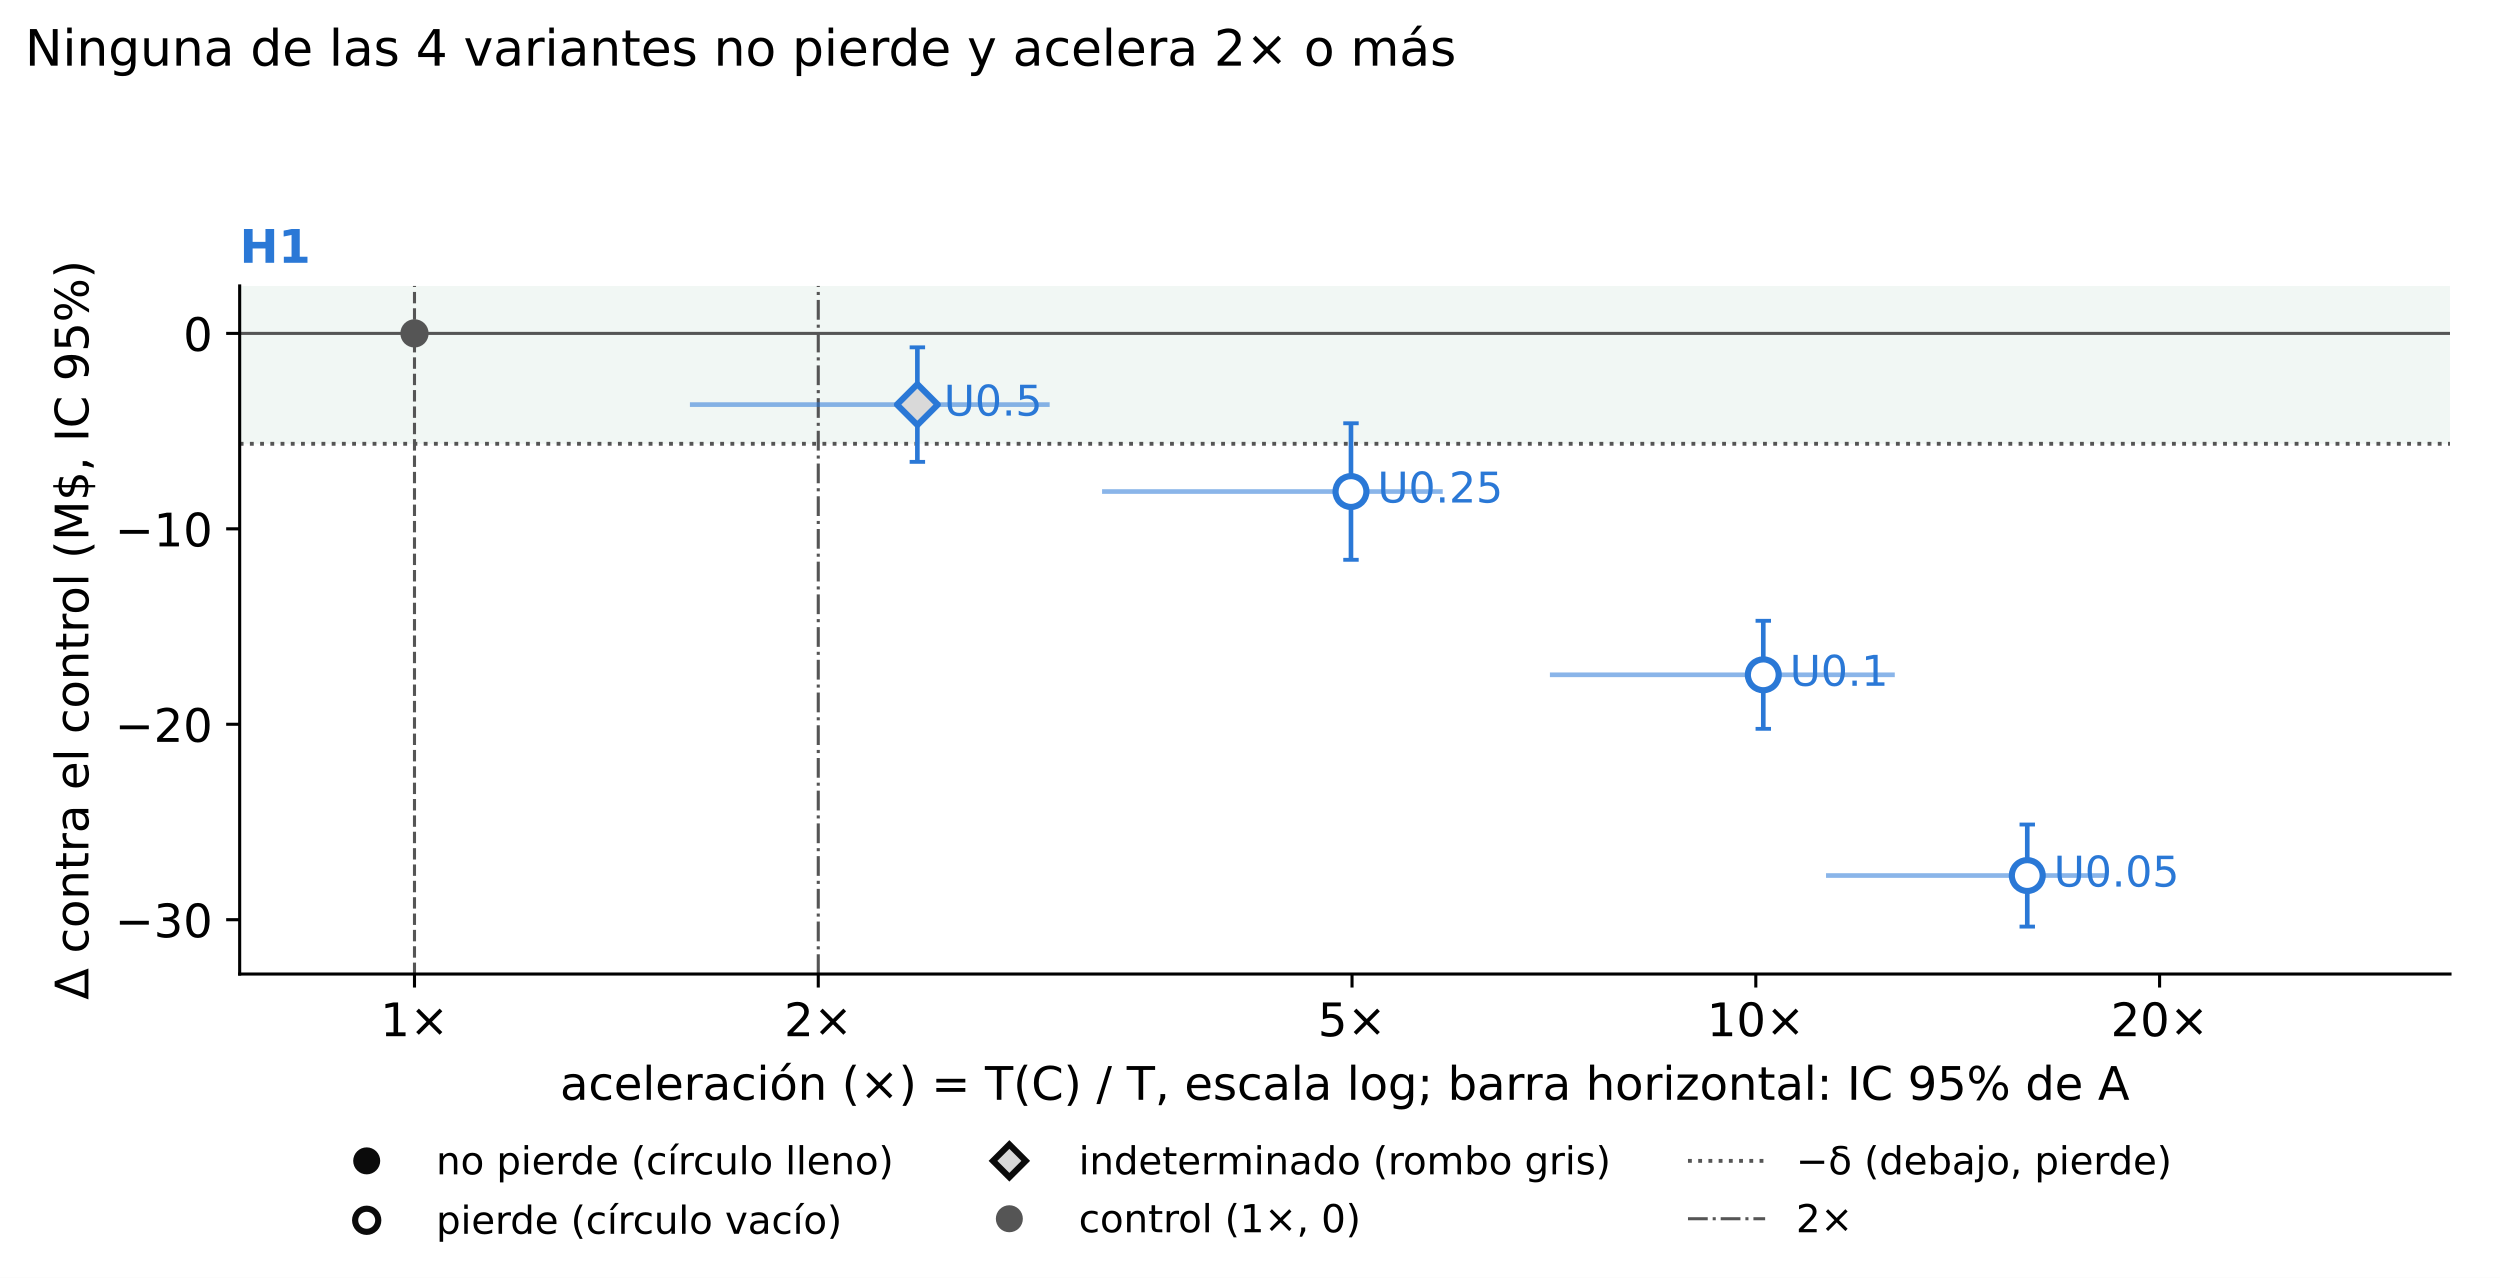
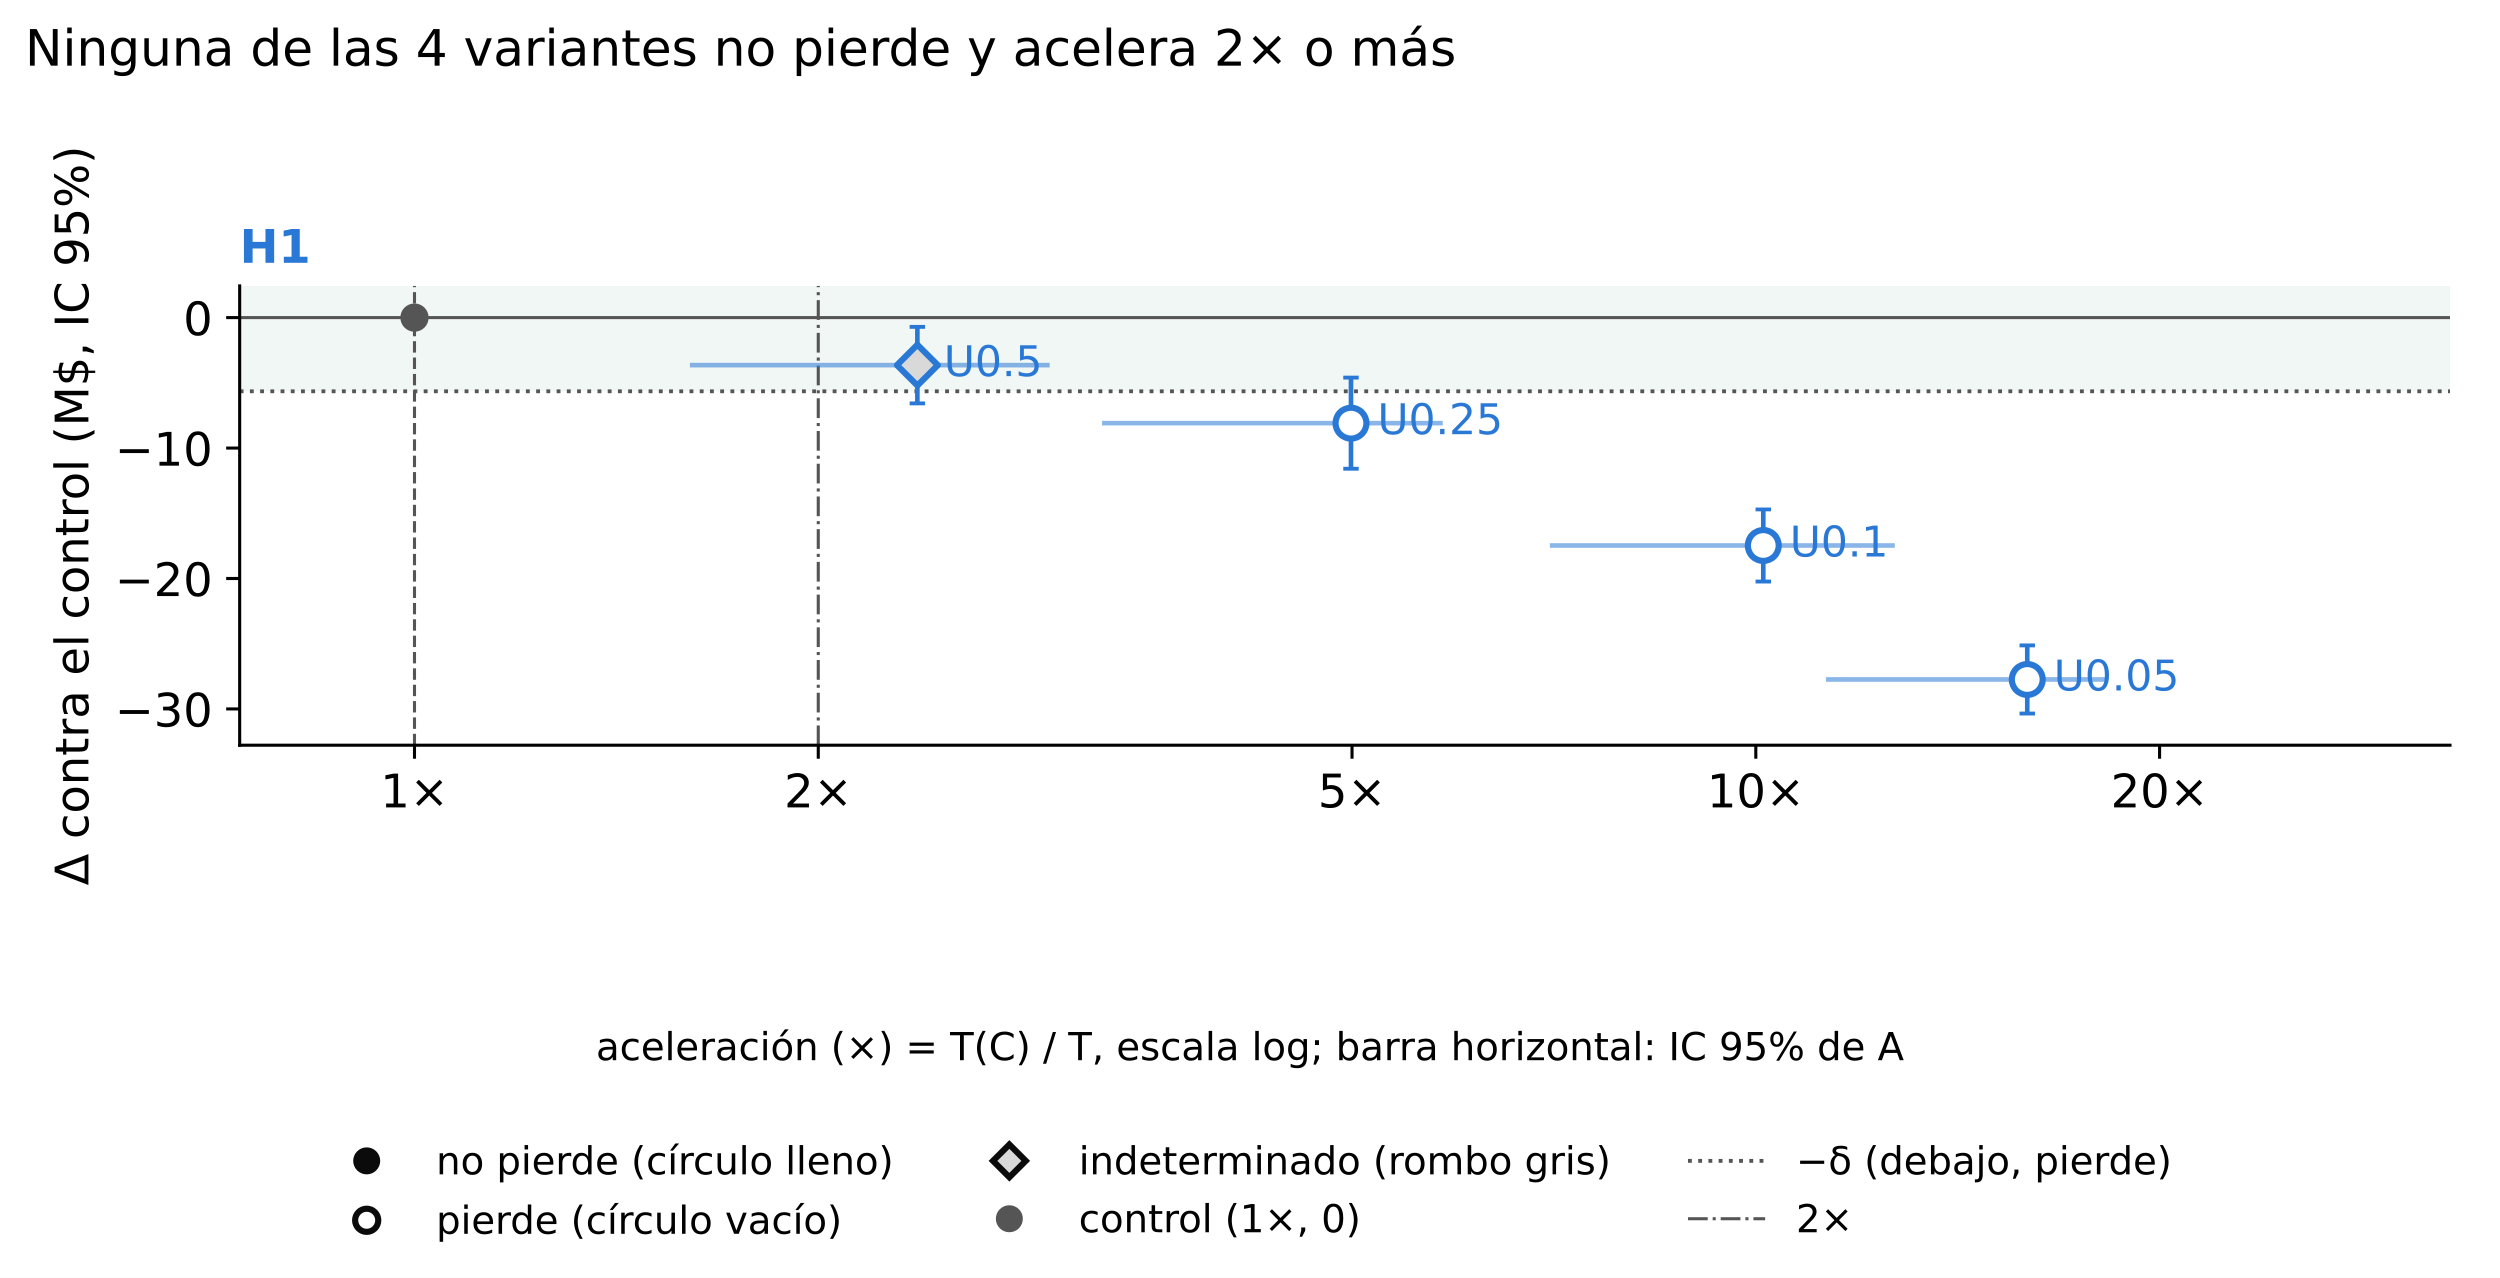
<svg xmlns="http://www.w3.org/2000/svg" xmlns:xlink="http://www.w3.org/1999/xlink" width="648pt" height="331.2pt" viewBox="0 0 648 331.2" version="1.1">
  <defs>
    <style type="text/css">*{stroke-linejoin: round; stroke-linecap: butt}</style>
  </defs>
  <g id="figure_1">
    <g id="patch_1">
      <path d="M 0 331.2  L 648 331.2  L 648 0  L 0 0  z " style="fill: #ffffff" />
    </g>
    <g id="axes_1">
      <g id="patch_2">
-         <path d="M 62.123 252.469  L 635.04 252.469  L 635.04 74.112  L 62.123 74.112  z " style="fill: #ffffff" />
+         <path d="M 62.123 193.158  L 635.04 193.158  L 635.04 74.112  L 62.123 74.112  z " style="fill: #ffffff" />
      </g>
      <g id="patch_3">
-         <path d="M 62.123 115.033  L 635.04 115.033  L 635.04 74.112  L 62.123 74.112  z " clip-path="url(#p1cb5c2d19a)" style="fill: #2e8b57; opacity: 0.07" />
+         <path d="M 62.123 101.425  L 635.04 101.425  L 635.04 74.112  L 62.123 74.112  z " clip-path="url(#p5900ebf13f)" style="fill: #2e8b57; opacity: 0.07" />
      </g>
      <g id="matplotlib.axis_1">
        <g id="xtick_1">
          <g id="line2d_1">
            <defs>
              <path id="mc2c56ff025" d="M 0 0  L 0 3.5  " style="stroke: #000000; stroke-width: 0.8" />
            </defs>
            <g>
-               <use xlink:href="#mc2c56ff025" x="107.436" y="252.469" style="stroke: #000000; stroke-width: 0.8" />
+               <use xlink:href="#mc2c56ff025" x="107.436" y="193.158" style="stroke: #000000; stroke-width: 0.8" />
            </g>
          </g>
          <g id="text_1">
-             <text style="font-size: 12px; font-family: 'DejaVu Sans', 'Bitstream Vera Sans', 'Computer Modern Sans Serif', 'Lucida Grande', 'Verdana', 'Geneva', 'Lucid', 'Arial', 'Helvetica', 'Avant Garde', sans-serif; text-anchor: middle" x="107.436" y="268.586" transform="rotate(-0 107.4359 268.5864)">1×</text>
+             <text style="font-size: 12px; font-family: 'DejaVu Sans', 'Bitstream Vera Sans', 'Computer Modern Sans Serif', 'Lucida Grande', 'Verdana', 'Geneva', 'Lucid', 'Arial', 'Helvetica', 'Avant Garde', sans-serif; text-anchor: middle" x="107.436" y="209.275" transform="rotate(-0 107.4359 209.2748)">1×</text>
          </g>
        </g>
        <g id="xtick_2">
          <g id="line2d_2">
            <g>
-               <use xlink:href="#mc2c56ff025" x="212.095" y="252.469" style="stroke: #000000; stroke-width: 0.8" />
+               <use xlink:href="#mc2c56ff025" x="212.095" y="193.158" style="stroke: #000000; stroke-width: 0.8" />
            </g>
          </g>
          <g id="text_2">
-             <text style="font-size: 12px; font-family: 'DejaVu Sans', 'Bitstream Vera Sans', 'Computer Modern Sans Serif', 'Lucida Grande', 'Verdana', 'Geneva', 'Lucid', 'Arial', 'Helvetica', 'Avant Garde', sans-serif; text-anchor: middle" x="212.095" y="268.586" transform="rotate(-0 212.095 268.5864)">2×</text>
+             <text style="font-size: 12px; font-family: 'DejaVu Sans', 'Bitstream Vera Sans', 'Computer Modern Sans Serif', 'Lucida Grande', 'Verdana', 'Geneva', 'Lucid', 'Arial', 'Helvetica', 'Avant Garde', sans-serif; text-anchor: middle" x="212.095" y="209.275" transform="rotate(-0 212.095 209.2748)">2×</text>
          </g>
        </g>
        <g id="xtick_3">
          <g id="line2d_3">
            <g>
-               <use xlink:href="#mc2c56ff025" x="350.447" y="252.469" style="stroke: #000000; stroke-width: 0.8" />
+               <use xlink:href="#mc2c56ff025" x="350.447" y="193.158" style="stroke: #000000; stroke-width: 0.8" />
            </g>
          </g>
          <g id="text_3">
-             <text style="font-size: 12px; font-family: 'DejaVu Sans', 'Bitstream Vera Sans', 'Computer Modern Sans Serif', 'Lucida Grande', 'Verdana', 'Geneva', 'Lucid', 'Arial', 'Helvetica', 'Avant Garde', sans-serif; text-anchor: middle" x="350.447" y="268.586" transform="rotate(-0 350.4467 268.5864)">5×</text>
+             <text style="font-size: 12px; font-family: 'DejaVu Sans', 'Bitstream Vera Sans', 'Computer Modern Sans Serif', 'Lucida Grande', 'Verdana', 'Geneva', 'Lucid', 'Arial', 'Helvetica', 'Avant Garde', sans-serif; text-anchor: middle" x="350.447" y="209.275" transform="rotate(-0 350.4467 209.2748)">5×</text>
          </g>
        </g>
        <g id="xtick_4">
          <g id="line2d_4">
            <g>
-               <use xlink:href="#mc2c56ff025" x="455.106" y="252.469" style="stroke: #000000; stroke-width: 0.8" />
+               <use xlink:href="#mc2c56ff025" x="455.106" y="193.158" style="stroke: #000000; stroke-width: 0.8" />
            </g>
          </g>
          <g id="text_4">
-             <text style="font-size: 12px; font-family: 'DejaVu Sans', 'Bitstream Vera Sans', 'Computer Modern Sans Serif', 'Lucida Grande', 'Verdana', 'Geneva', 'Lucid', 'Arial', 'Helvetica', 'Avant Garde', sans-serif; text-anchor: middle" x="455.106" y="268.586" transform="rotate(-0 455.1058 268.5864)">10×</text>
+             <text style="font-size: 12px; font-family: 'DejaVu Sans', 'Bitstream Vera Sans', 'Computer Modern Sans Serif', 'Lucida Grande', 'Verdana', 'Geneva', 'Lucid', 'Arial', 'Helvetica', 'Avant Garde', sans-serif; text-anchor: middle" x="455.106" y="209.275" transform="rotate(-0 455.1058 209.2748)">10×</text>
          </g>
        </g>
        <g id="xtick_5">
          <g id="line2d_5">
            <g>
-               <use xlink:href="#mc2c56ff025" x="559.765" y="252.469" style="stroke: #000000; stroke-width: 0.8" />
+               <use xlink:href="#mc2c56ff025" x="559.765" y="193.158" style="stroke: #000000; stroke-width: 0.8" />
            </g>
          </g>
          <g id="text_5">
-             <text style="font-size: 12px; font-family: 'DejaVu Sans', 'Bitstream Vera Sans', 'Computer Modern Sans Serif', 'Lucida Grande', 'Verdana', 'Geneva', 'Lucid', 'Arial', 'Helvetica', 'Avant Garde', sans-serif; text-anchor: middle" x="559.765" y="268.586" transform="rotate(-0 559.7648 268.5864)">20×</text>
-           </g>
-         </g>
-         <g id="text_6">
-           <text style="font-size: 12px; font-family: 'DejaVu Sans', 'Bitstream Vera Sans', 'Computer Modern Sans Serif', 'Lucida Grande', 'Verdana', 'Geneva', 'Lucid', 'Arial', 'Helvetica', 'Avant Garde', sans-serif; text-anchor: middle" x="348.581" y="285.067" transform="rotate(-0 348.5814 285.0673)">aceleración (×) = T(C) / T, escala log; barra horizontal: IC 95% de A</text>
+             <text style="font-size: 12px; font-family: 'DejaVu Sans', 'Bitstream Vera Sans', 'Computer Modern Sans Serif', 'Lucida Grande', 'Verdana', 'Geneva', 'Lucid', 'Arial', 'Helvetica', 'Avant Garde', sans-serif; text-anchor: middle" x="559.765" y="209.275" transform="rotate(-0 559.7648 209.2748)">20×</text>
+           </g>
        </g>
      </g>
      <g id="matplotlib.axis_2">
        <g id="ytick_1">
          <g id="line2d_6">
            <defs>
              <path id="m306bc90975" d="M 0 0  L -3.5 0  " style="stroke: #000000; stroke-width: 0.8" />
            </defs>
            <g>
-               <use xlink:href="#m306bc90975" x="62.123" y="238.388" style="stroke: #000000; stroke-width: 0.8" />
-             </g>
-           </g>
-           <g id="text_7">
-             <text style="font-size: 12px; font-family: 'DejaVu Sans', 'Bitstream Vera Sans', 'Computer Modern Sans Serif', 'Lucida Grande', 'Verdana', 'Geneva', 'Lucid', 'Arial', 'Helvetica', 'Avant Garde', sans-serif; text-anchor: end" x="55.123" y="242.947" transform="rotate(-0 55.12281 242.9466)">−30</text>
+               <use xlink:href="#m306bc90975" x="62.123" y="183.759" style="stroke: #000000; stroke-width: 0.8" />
+             </g>
+           </g>
+           <g id="text_6">
+             <text style="font-size: 12px; font-family: 'DejaVu Sans', 'Bitstream Vera Sans', 'Computer Modern Sans Serif', 'Lucida Grande', 'Verdana', 'Geneva', 'Lucid', 'Arial', 'Helvetica', 'Avant Garde', sans-serif; text-anchor: end" x="55.123" y="188.318" transform="rotate(-0 55.12281 188.3177)">−30</text>
          </g>
        </g>
        <g id="ytick_2">
          <g id="line2d_7">
            <g>
-               <use xlink:href="#m306bc90975" x="62.123" y="187.73" style="stroke: #000000; stroke-width: 0.8" />
-             </g>
-           </g>
-           <g id="text_8">
-             <text style="font-size: 12px; font-family: 'DejaVu Sans', 'Bitstream Vera Sans', 'Computer Modern Sans Serif', 'Lucida Grande', 'Verdana', 'Geneva', 'Lucid', 'Arial', 'Helvetica', 'Avant Garde', sans-serif; text-anchor: end" x="55.123" y="192.288" transform="rotate(-0 55.12281 192.2882)">−20</text>
+               <use xlink:href="#m306bc90975" x="62.123" y="149.947" style="stroke: #000000; stroke-width: 0.8" />
+             </g>
+           </g>
+           <g id="text_7">
+             <text style="font-size: 12px; font-family: 'DejaVu Sans', 'Bitstream Vera Sans', 'Computer Modern Sans Serif', 'Lucida Grande', 'Verdana', 'Geneva', 'Lucid', 'Arial', 'Helvetica', 'Avant Garde', sans-serif; text-anchor: end" x="55.123" y="154.505" transform="rotate(-0 55.12281 154.5054)">−20</text>
          </g>
        </g>
        <g id="ytick_3">
          <g id="line2d_8">
            <g>
-               <use xlink:href="#m306bc90975" x="62.123" y="137.071" style="stroke: #000000; stroke-width: 0.8" />
-             </g>
-           </g>
-           <g id="text_9">
-             <text style="font-size: 12px; font-family: 'DejaVu Sans', 'Bitstream Vera Sans', 'Computer Modern Sans Serif', 'Lucida Grande', 'Verdana', 'Geneva', 'Lucid', 'Arial', 'Helvetica', 'Avant Garde', sans-serif; text-anchor: end" x="55.123" y="141.63" transform="rotate(-0 55.12281 141.6297)">−10</text>
+               <use xlink:href="#m306bc90975" x="62.123" y="116.135" style="stroke: #000000; stroke-width: 0.8" />
+             </g>
+           </g>
+           <g id="text_8">
+             <text style="font-size: 12px; font-family: 'DejaVu Sans', 'Bitstream Vera Sans', 'Computer Modern Sans Serif', 'Lucida Grande', 'Verdana', 'Geneva', 'Lucid', 'Arial', 'Helvetica', 'Avant Garde', sans-serif; text-anchor: end" x="55.123" y="120.693" transform="rotate(-0 55.12281 120.6931)">−10</text>
          </g>
        </g>
        <g id="ytick_4">
          <g id="line2d_9">
            <g>
-               <use xlink:href="#m306bc90975" x="62.123" y="86.413" style="stroke: #000000; stroke-width: 0.8" />
-             </g>
-           </g>
-           <g id="text_10">
-             <text style="font-size: 12px; font-family: 'DejaVu Sans', 'Bitstream Vera Sans', 'Computer Modern Sans Serif', 'Lucida Grande', 'Verdana', 'Geneva', 'Lucid', 'Arial', 'Helvetica', 'Avant Garde', sans-serif; text-anchor: end" x="55.123" y="90.971" transform="rotate(-0 55.12281 90.97131)">0</text>
-           </g>
-         </g>
-         <g id="text_11">
-           <text style="font-size: 12px; font-family: 'DejaVu Sans', 'Bitstream Vera Sans', 'Computer Modern Sans Serif', 'Lucida Grande', 'Verdana', 'Geneva', 'Lucid', 'Arial', 'Helvetica', 'Avant Garde', sans-serif; text-anchor: middle" x="22.914" y="163.291" transform="rotate(-90 22.91437 163.2907)">Δ contra el control (M$, IC 95%)</text>
+               <use xlink:href="#m306bc90975" x="62.123" y="82.322" style="stroke: #000000; stroke-width: 0.8" />
+             </g>
+           </g>
+           <g id="text_9">
+             <text style="font-size: 12px; font-family: 'DejaVu Sans', 'Bitstream Vera Sans', 'Computer Modern Sans Serif', 'Lucida Grande', 'Verdana', 'Geneva', 'Lucid', 'Arial', 'Helvetica', 'Avant Garde', sans-serif; text-anchor: end" x="55.123" y="86.881" transform="rotate(-0 55.12281 86.88086)">0</text>
+           </g>
+         </g>
+         <g id="text_10">
+           <text style="font-size: 12px; font-family: 'DejaVu Sans', 'Bitstream Vera Sans', 'Computer Modern Sans Serif', 'Lucida Grande', 'Verdana', 'Geneva', 'Lucid', 'Arial', 'Helvetica', 'Avant Garde', sans-serif; text-anchor: middle" x="22.914" y="133.635" transform="rotate(-90 22.91437 133.6349)">Δ contra el control (M$, IC 95%)</text>
        </g>
      </g>
      <g id="line2d_10">
-         <path d="M 62.123 86.413  L 635.04 86.413  " clip-path="url(#p1cb5c2d19a)" style="fill: none; stroke: #555555; stroke-width: 0.8; stroke-linecap: square" />
+         <path d="M 62.123 82.322  L 635.04 82.322  " clip-path="url(#p5900ebf13f)" style="fill: none; stroke: #555555; stroke-width: 0.8; stroke-linecap: square" />
      </g>
      <g id="line2d_11">
-         <path d="M 62.123 115.033  L 635.04 115.033  " clip-path="url(#p1cb5c2d19a)" style="fill: none; stroke-dasharray: 1,1.65; stroke-dashoffset: 0; stroke: #555555" />
+         <path d="M 62.123 101.425  L 635.04 101.425  " clip-path="url(#p5900ebf13f)" style="fill: none; stroke-dasharray: 1,1.65; stroke-dashoffset: 0; stroke: #555555" />
      </g>
      <g id="line2d_12">
-         <path d="M 107.436 252.469  L 107.436 74.112  " clip-path="url(#p1cb5c2d19a)" style="fill: none; stroke-dasharray: 2.96,1.28; stroke-dashoffset: 0; stroke: #555555; stroke-width: 0.8" />
+         <path d="M 107.436 193.158  L 107.436 74.112  " clip-path="url(#p5900ebf13f)" style="fill: none; stroke-dasharray: 2.96,1.28; stroke-dashoffset: 0; stroke: #555555; stroke-width: 0.8" />
      </g>
      <g id="line2d_13">
-         <path d="M 212.095 252.469  L 212.095 74.112  " clip-path="url(#p1cb5c2d19a)" style="fill: none; stroke-dasharray: 5.12,1.28,0.8,1.28; stroke-dashoffset: 0; stroke: #555555; stroke-width: 0.8" />
+         <path d="M 212.095 193.158  L 212.095 74.112  " clip-path="url(#p5900ebf13f)" style="fill: none; stroke-dasharray: 5.12,1.28,0.8,1.28; stroke-dashoffset: 0; stroke: #555555; stroke-width: 0.8" />
      </g>
      <g id="LineCollection_1">
-         <path d="M 473.304 226.942  L 546.289 226.942  " clip-path="url(#p1cb5c2d19a)" style="fill: none; stroke: #2a78d6; stroke-opacity: 0.55; stroke-width: 1.2" />
+         <path d="M 473.304 176.12  L 546.289 176.12  " clip-path="url(#p5900ebf13f)" style="fill: none; stroke: #2a78d6; stroke-opacity: 0.55; stroke-width: 1.2" />
      </g>
      <g id="LineCollection_2">
-         <path d="M 525.466 240.169  L 525.466 213.716  " clip-path="url(#p1cb5c2d19a)" style="fill: none; stroke: #2a78d6; stroke-width: 1.2" />
+         <path d="M 525.466 184.948  L 525.466 167.292  " clip-path="url(#p5900ebf13f)" style="fill: none; stroke: #2a78d6; stroke-width: 1.2" />
      </g>
      <g id="line2d_14">
        <defs>
          <path id="mff7cb89b91" d="M 2 0  L -2 -0  " style="stroke: #2a78d6" />
        </defs>
-         <g clip-path="url(#p1cb5c2d19a)">
-           <use xlink:href="#mff7cb89b91" x="525.466" y="240.169" style="fill: #2a78d6; stroke: #2a78d6" />
+         <g clip-path="url(#p5900ebf13f)">
+           <use xlink:href="#mff7cb89b91" x="525.466" y="184.948" style="fill: #2a78d6; stroke: #2a78d6" />
        </g>
      </g>
      <g id="line2d_15">
-         <g clip-path="url(#p1cb5c2d19a)">
-           <use xlink:href="#mff7cb89b91" x="525.466" y="213.716" style="fill: #2a78d6; stroke: #2a78d6" />
+         <g clip-path="url(#p5900ebf13f)">
+           <use xlink:href="#mff7cb89b91" x="525.466" y="167.292" style="fill: #2a78d6; stroke: #2a78d6" />
        </g>
      </g>
      <g id="LineCollection_3">
-         <path d="M 401.734 174.91  L 491.128 174.91  " clip-path="url(#p1cb5c2d19a)" style="fill: none; stroke: #2a78d6; stroke-opacity: 0.55; stroke-width: 1.2" />
+         <path d="M 401.734 141.39  L 491.128 141.39  " clip-path="url(#p5900ebf13f)" style="fill: none; stroke: #2a78d6; stroke-opacity: 0.55; stroke-width: 1.2" />
      </g>
      <g id="LineCollection_4">
-         <path d="M 457.044 188.913  L 457.044 160.907  " clip-path="url(#p1cb5c2d19a)" style="fill: none; stroke: #2a78d6; stroke-width: 1.2" />
+         <path d="M 457.044 150.737  L 457.044 132.044  " clip-path="url(#p5900ebf13f)" style="fill: none; stroke: #2a78d6; stroke-width: 1.2" />
      </g>
      <g id="line2d_16">
-         <g clip-path="url(#p1cb5c2d19a)">
-           <use xlink:href="#mff7cb89b91" x="457.044" y="188.913" style="fill: #2a78d6; stroke: #2a78d6" />
+         <g clip-path="url(#p5900ebf13f)">
+           <use xlink:href="#mff7cb89b91" x="457.044" y="150.737" style="fill: #2a78d6; stroke: #2a78d6" />
        </g>
      </g>
      <g id="line2d_17">
-         <g clip-path="url(#p1cb5c2d19a)">
-           <use xlink:href="#mff7cb89b91" x="457.044" y="160.907" style="fill: #2a78d6; stroke: #2a78d6" />
+         <g clip-path="url(#p5900ebf13f)">
+           <use xlink:href="#mff7cb89b91" x="457.044" y="132.044" style="fill: #2a78d6; stroke: #2a78d6" />
        </g>
      </g>
      <g id="LineCollection_5">
-         <path d="M 285.657 127.405  L 373.954 127.405  " clip-path="url(#p1cb5c2d19a)" style="fill: none; stroke: #2a78d6; stroke-opacity: 0.55; stroke-width: 1.2" />
+         <path d="M 285.657 109.683  L 373.954 109.683  " clip-path="url(#p5900ebf13f)" style="fill: none; stroke: #2a78d6; stroke-opacity: 0.55; stroke-width: 1.2" />
      </g>
      <g id="LineCollection_6">
-         <path d="M 350.173 145.096  L 350.173 109.714  " clip-path="url(#p1cb5c2d19a)" style="fill: none; stroke: #2a78d6; stroke-width: 1.2" />
+         <path d="M 350.173 121.491  L 350.173 97.875  " clip-path="url(#p5900ebf13f)" style="fill: none; stroke: #2a78d6; stroke-width: 1.2" />
      </g>
      <g id="line2d_18">
-         <g clip-path="url(#p1cb5c2d19a)">
-           <use xlink:href="#mff7cb89b91" x="350.173" y="145.096" style="fill: #2a78d6; stroke: #2a78d6" />
+         <g clip-path="url(#p5900ebf13f)">
+           <use xlink:href="#mff7cb89b91" x="350.173" y="121.491" style="fill: #2a78d6; stroke: #2a78d6" />
        </g>
      </g>
      <g id="line2d_19">
-         <g clip-path="url(#p1cb5c2d19a)">
-           <use xlink:href="#mff7cb89b91" x="350.173" y="109.714" style="fill: #2a78d6; stroke: #2a78d6" />
+         <g clip-path="url(#p5900ebf13f)">
+           <use xlink:href="#mff7cb89b91" x="350.173" y="97.875" style="fill: #2a78d6; stroke: #2a78d6" />
        </g>
      </g>
      <g id="LineCollection_7">
-         <path d="M 178.827 104.871  L 272.073 104.871  " clip-path="url(#p1cb5c2d19a)" style="fill: none; stroke: #2a78d6; stroke-opacity: 0.55; stroke-width: 1.2" />
+         <path d="M 178.827 94.643  L 272.073 94.643  " clip-path="url(#p5900ebf13f)" style="fill: none; stroke: #2a78d6; stroke-opacity: 0.55; stroke-width: 1.2" />
      </g>
      <g id="LineCollection_8">
-         <path d="M 237.782 119.722  L 237.782 90.021  " clip-path="url(#p1cb5c2d19a)" style="fill: none; stroke: #2a78d6; stroke-width: 1.2" />
+         <path d="M 237.782 104.555  L 237.782 84.731  " clip-path="url(#p5900ebf13f)" style="fill: none; stroke: #2a78d6; stroke-width: 1.2" />
      </g>
      <g id="line2d_20">
-         <g clip-path="url(#p1cb5c2d19a)">
-           <use xlink:href="#mff7cb89b91" x="237.782" y="119.722" style="fill: #2a78d6; stroke: #2a78d6" />
+         <g clip-path="url(#p5900ebf13f)">
+           <use xlink:href="#mff7cb89b91" x="237.782" y="104.555" style="fill: #2a78d6; stroke: #2a78d6" />
        </g>
      </g>
      <g id="line2d_21">
-         <g clip-path="url(#p1cb5c2d19a)">
-           <use xlink:href="#mff7cb89b91" x="237.782" y="90.021" style="fill: #2a78d6; stroke: #2a78d6" />
+         <g clip-path="url(#p5900ebf13f)">
+           <use xlink:href="#mff7cb89b91" x="237.782" y="84.731" style="fill: #2a78d6; stroke: #2a78d6" />
        </g>
      </g>
      <g id="patch_4">
-         <path d="M 62.123 252.469  L 62.123 74.112  " style="fill: none; stroke: #000000; stroke-width: 0.8; stroke-linejoin: miter; stroke-linecap: square" />
+         <path d="M 62.123 193.158  L 62.123 74.112  " style="fill: none; stroke: #000000; stroke-width: 0.8; stroke-linejoin: miter; stroke-linecap: square" />
      </g>
      <g id="patch_5">
-         <path d="M 62.123 252.469  L 635.04 252.469  " style="fill: none; stroke: #000000; stroke-width: 0.8; stroke-linejoin: miter; stroke-linecap: square" />
+         <path d="M 62.123 193.158  L 635.04 193.158  " style="fill: none; stroke: #000000; stroke-width: 0.8; stroke-linejoin: miter; stroke-linecap: square" />
      </g>
      <g id="PathCollection_1">
        <defs>
          <path id="m2eedf08819" d="M 0 3.162  C 0.839 3.162 1.643 2.829 2.236 2.236  C 2.829 1.643 3.162 0.839 3.162 0  C 3.162 -0.839 2.829 -1.643 2.236 -2.236  C 1.643 -2.829 0.839 -3.162 0 -3.162  C -0.839 -3.162 -1.643 -2.829 -2.236 -2.236  C -2.829 -1.643 -3.162 -0.839 -3.162 0  C -3.162 0.839 -2.829 1.643 -2.236 2.236  C -1.643 2.829 -0.839 3.162 0 3.162  z " style="stroke: #555555" />
        </defs>
-         <g clip-path="url(#p1cb5c2d19a)">
-           <use xlink:href="#m2eedf08819" x="107.436" y="86.413" style="fill: #555555; stroke: #555555" />
+         <g clip-path="url(#p5900ebf13f)">
+           <use xlink:href="#m2eedf08819" x="107.436" y="82.322" style="fill: #555555; stroke: #555555" />
        </g>
      </g>
      <g id="PathCollection_2">
        <defs>
          <path id="m6f709b3ad6" d="M 0 4  C 1.061 4 2.078 3.579 2.828 2.828  C 3.579 2.078 4 1.061 4 0  C 4 -1.061 3.579 -2.078 2.828 -2.828  C 2.078 -3.579 1.061 -4 0 -4  C -1.061 -4 -2.078 -3.579 -2.828 -2.828  C -3.579 -2.078 -4 -1.061 -4 0  C -4 1.061 -3.579 2.078 -2.828 2.828  C -2.078 3.579 -1.061 4 0 4  z " style="stroke: #2a78d6; stroke-width: 1.6" />
        </defs>
-         <g clip-path="url(#p1cb5c2d19a)">
-           <use xlink:href="#m6f709b3ad6" x="525.466" y="226.942" style="fill: #ffffff; stroke: #2a78d6; stroke-width: 1.6" />
+         <g clip-path="url(#p5900ebf13f)">
+           <use xlink:href="#m6f709b3ad6" x="525.466" y="176.12" style="fill: #ffffff; stroke: #2a78d6; stroke-width: 1.6" />
        </g>
      </g>
      <g id="PathCollection_3">
-         <g clip-path="url(#p1cb5c2d19a)">
-           <use xlink:href="#m6f709b3ad6" x="457.044" y="174.91" style="fill: #ffffff; stroke: #2a78d6; stroke-width: 1.6" />
+         <g clip-path="url(#p5900ebf13f)">
+           <use xlink:href="#m6f709b3ad6" x="457.044" y="141.39" style="fill: #ffffff; stroke: #2a78d6; stroke-width: 1.6" />
        </g>
      </g>
      <g id="PathCollection_4">
-         <g clip-path="url(#p1cb5c2d19a)">
-           <use xlink:href="#m6f709b3ad6" x="350.173" y="127.405" style="fill: #ffffff; stroke: #2a78d6; stroke-width: 1.6" />
+         <g clip-path="url(#p5900ebf13f)">
+           <use xlink:href="#m6f709b3ad6" x="350.173" y="109.683" style="fill: #ffffff; stroke: #2a78d6; stroke-width: 1.6" />
        </g>
      </g>
      <g id="PathCollection_5">
        <defs>
          <path id="md2facf3ff3" d="M -0 5.292  L 5.292 0  L 0 -5.292  L -5.292 -0  z " style="stroke: #2a78d6; stroke-width: 1.6" />
        </defs>
-         <g clip-path="url(#p1cb5c2d19a)">
-           <use xlink:href="#md2facf3ff3" x="237.782" y="104.871" style="fill: #d9d9d9; stroke: #2a78d6; stroke-width: 1.6" />
-         </g>
+         <g clip-path="url(#p5900ebf13f)">
+           <use xlink:href="#md2facf3ff3" x="237.782" y="94.643" style="fill: #d9d9d9; stroke: #2a78d6; stroke-width: 1.6" />
+         </g>
+       </g>
+       <g id="text_11">
+         <text style="font-size: 11px; font-family: 'DejaVu Sans', 'Bitstream Vera Sans', 'Computer Modern Sans Serif', 'Lucida Grande', 'Verdana', 'Geneva', 'Lucid', 'Arial', 'Helvetica', 'Avant Garde', sans-serif; text-anchor: start; fill: #2a78d6" x="532.341" y="178.977" transform="rotate(-0 532.3407 178.977)">U0.05</text>
      </g>
      <g id="text_12">
-         <text style="font-size: 11px; font-family: 'DejaVu Sans', 'Bitstream Vera Sans', 'Computer Modern Sans Serif', 'Lucida Grande', 'Verdana', 'Geneva', 'Lucid', 'Arial', 'Helvetica', 'Avant Garde', sans-serif; text-anchor: start; fill: #2a78d6" x="532.341" y="229.8" transform="rotate(-0 532.3407 229.7998)">U0.05</text>
+         <text style="font-size: 11px; font-family: 'DejaVu Sans', 'Bitstream Vera Sans', 'Computer Modern Sans Serif', 'Lucida Grande', 'Verdana', 'Geneva', 'Lucid', 'Arial', 'Helvetica', 'Avant Garde', sans-serif; text-anchor: start; fill: #2a78d6" x="463.919" y="144.248" transform="rotate(-0 463.9193 144.2476)">U0.1</text>
      </g>
      <g id="text_13">
-         <text style="font-size: 11px; font-family: 'DejaVu Sans', 'Bitstream Vera Sans', 'Computer Modern Sans Serif', 'Lucida Grande', 'Verdana', 'Geneva', 'Lucid', 'Arial', 'Helvetica', 'Avant Garde', sans-serif; text-anchor: start; fill: #2a78d6" x="463.919" y="177.767" transform="rotate(-0 463.9193 177.7672)">U0.1</text>
+         <text style="font-size: 11px; font-family: 'DejaVu Sans', 'Bitstream Vera Sans', 'Computer Modern Sans Serif', 'Lucida Grande', 'Verdana', 'Geneva', 'Lucid', 'Arial', 'Helvetica', 'Avant Garde', sans-serif; text-anchor: start; fill: #2a78d6" x="357.048" y="112.54" transform="rotate(-0 357.0483 112.5402)">U0.25</text>
      </g>
      <g id="text_14">
-         <text style="font-size: 11px; font-family: 'DejaVu Sans', 'Bitstream Vera Sans', 'Computer Modern Sans Serif', 'Lucida Grande', 'Verdana', 'Geneva', 'Lucid', 'Arial', 'Helvetica', 'Avant Garde', sans-serif; text-anchor: start; fill: #2a78d6" x="357.048" y="130.262" transform="rotate(-0 357.0483 130.2623)">U0.25</text>
+         <text style="font-size: 11px; font-family: 'DejaVu Sans', 'Bitstream Vera Sans', 'Computer Modern Sans Serif', 'Lucida Grande', 'Verdana', 'Geneva', 'Lucid', 'Arial', 'Helvetica', 'Avant Garde', sans-serif; text-anchor: start; fill: #2a78d6" x="244.657" y="97.5" transform="rotate(-0 244.657 97.50003)">U0.5</text>
      </g>
      <g id="text_15">
-         <text style="font-size: 11px; font-family: 'DejaVu Sans', 'Bitstream Vera Sans', 'Computer Modern Sans Serif', 'Lucida Grande', 'Verdana', 'Geneva', 'Lucid', 'Arial', 'Helvetica', 'Avant Garde', sans-serif; text-anchor: start; fill: #2a78d6" x="244.657" y="107.729" transform="rotate(-0 244.657 107.7288)">U0.5</text>
-       </g>
-       <g id="text_16">
        <text style="font-weight: 700; font-size: 12px; font-family: 'DejaVu Sans', 'Bitstream Vera Sans', 'Computer Modern Sans Serif', 'Lucida Grande', 'Verdana', 'Geneva', 'Lucid', 'Arial', 'Helvetica', 'Avant Garde', sans-serif; text-anchor: start; fill: #2a78d6" x="62.123" y="68.112" transform="rotate(-0 62.12281 68.11223)">H1</text>
      </g>
+     </g>
+     <g id="text_16">
+       <text style="font-size: 10px; font-family: 'DejaVu Sans', 'Bitstream Vera Sans', 'Computer Modern Sans Serif', 'Lucida Grande', 'Verdana', 'Geneva', 'Lucid', 'Arial', 'Helvetica', 'Avant Garde', sans-serif; text-anchor: middle" x="324" y="274.798" transform="rotate(-0 324 274.7977)">aceleración (×) = T(C) / T, escala log; barra horizontal: IC 95% de A</text>
    </g>
    <g id="text_17">
      <text style="font-size: 13px; font-family: 'DejaVu Sans', 'Bitstream Vera Sans', 'Computer Modern Sans Serif', 'Lucida Grande', 'Verdana', 'Geneva', 'Lucid', 'Arial', 'Helvetica', 'Avant Garde', sans-serif; text-anchor: start" x="6.48" y="17.022" transform="rotate(-0 6.48 17.02197)">Ninguna de las 4 variantes no pierde y acelera 2× o más</text>
    </g>
    <g id="legend_1">
      <g id="line2d_22">
        <defs>
          <path id="md4cddb9764" d="M 0 3  C 0.796 3 1.559 2.684 2.121 2.121  C 2.684 1.559 3 0.796 3 0  C 3 -0.796 2.684 -1.559 2.121 -2.121  C 1.559 -2.684 0.796 -3 0 -3  C -0.796 -3 -1.559 -2.684 -2.121 -2.121  C -2.684 -1.559 -3 -0.796 -3 0  C -3 0.796 -2.684 1.559 -2.121 2.121  C -1.559 2.684 -0.796 3 0 3  z " style="stroke: #0b0b0b" />
        </defs>
        <g>
          <use xlink:href="#md4cddb9764" x="95.047" y="300.897" style="fill: #0b0b0b; stroke: #0b0b0b" />
        </g>
      </g>
      <g id="text_18">
        <text style="font-size: 10px; font-family: 'DejaVu Sans', 'Bitstream Vera Sans', 'Computer Modern Sans Serif', 'Lucida Grande', 'Verdana', 'Geneva', 'Lucid', 'Arial', 'Helvetica', 'Avant Garde', sans-serif; text-anchor: start" x="113.047" y="304.397" transform="rotate(-0 113.0469 304.3969)">no pierde (círculo lleno)</text>
      </g>
      <g id="line2d_23">
        <defs>
          <path id="m0360d71a9d" d="M 0 3  C 0.796 3 1.559 2.684 2.121 2.121  C 2.684 1.559 3 0.796 3 0  C 3 -0.796 2.684 -1.559 2.121 -2.121  C 1.559 -2.684 0.796 -3 0 -3  C -0.796 -3 -1.559 -2.684 -2.121 -2.121  C -2.684 -1.559 -3 -0.796 -3 0  C -3 0.796 -2.684 1.559 -2.121 2.121  C -1.559 2.684 -0.796 3 0 3  z " style="stroke: #0b0b0b; stroke-width: 1.6" />
        </defs>
        <g>
          <use xlink:href="#m0360d71a9d" x="95.047" y="316.298" style="fill: #ffffff; stroke: #0b0b0b; stroke-width: 1.6" />
        </g>
      </g>
      <g id="text_19">
        <text style="font-size: 10px; font-family: 'DejaVu Sans', 'Bitstream Vera Sans', 'Computer Modern Sans Serif', 'Lucida Grande', 'Verdana', 'Geneva', 'Lucid', 'Arial', 'Helvetica', 'Avant Garde', sans-serif; text-anchor: start" x="113.047" y="319.798" transform="rotate(-0 113.0469 319.7977)">pierde (círculo vacío)</text>
      </g>
      <g id="line2d_24">
        <defs>
          <path id="m40ad1e58ee" d="M -0 4.243  L 4.243 0  L 0 -4.243  L -4.243 -0  z " style="stroke: #0b0b0b; stroke-width: 1.6; stroke-linejoin: miter" />
        </defs>
        <g>
          <use xlink:href="#m40ad1e58ee" x="261.623" y="300.897" style="fill: #d9d9d9; stroke: #0b0b0b; stroke-width: 1.6; stroke-linejoin: miter" />
        </g>
      </g>
      <g id="text_20">
        <text style="font-size: 10px; font-family: 'DejaVu Sans', 'Bitstream Vera Sans', 'Computer Modern Sans Serif', 'Lucida Grande', 'Verdana', 'Geneva', 'Lucid', 'Arial', 'Helvetica', 'Avant Garde', sans-serif; text-anchor: start" x="279.623" y="304.397" transform="rotate(-0 279.6234 304.3969)">indeterminado (rombo gris)</text>
      </g>
      <g id="line2d_25">
        <defs>
          <path id="m25f2348f57" d="M 0 3  C 0.796 3 1.559 2.684 2.121 2.121  C 2.684 1.559 3 0.796 3 0  C 3 -0.796 2.684 -1.559 2.121 -2.121  C 1.559 -2.684 0.796 -3 0 -3  C -0.796 -3 -1.559 -2.684 -2.121 -2.121  C -2.684 -1.559 -3 -0.796 -3 0  C -3 0.796 -2.684 1.559 -2.121 2.121  C -1.559 2.684 -0.796 3 0 3  z " style="stroke: #555555" />
        </defs>
        <g>
          <use xlink:href="#m25f2348f57" x="261.623" y="315.898" style="fill: #555555; stroke: #555555" />
        </g>
      </g>
      <g id="text_21">
        <text style="font-size: 10px; font-family: 'DejaVu Sans', 'Bitstream Vera Sans', 'Computer Modern Sans Serif', 'Lucida Grande', 'Verdana', 'Geneva', 'Lucid', 'Arial', 'Helvetica', 'Avant Garde', sans-serif; text-anchor: start" x="279.623" y="319.398" transform="rotate(-0 279.6234 319.3977)">control (1×, 0)</text>
      </g>
      <g id="line2d_26">
        <path d="M 437.525 300.897  L 447.525 300.897  L 457.525 300.897  " style="fill: none; stroke-dasharray: 1,1.65; stroke-dashoffset: 0; stroke: #555555" />
      </g>
      <g id="text_22">
        <text style="font-size: 10px; font-family: 'DejaVu Sans', 'Bitstream Vera Sans', 'Computer Modern Sans Serif', 'Lucida Grande', 'Verdana', 'Geneva', 'Lucid', 'Arial', 'Helvetica', 'Avant Garde', sans-serif; text-anchor: start" x="465.525" y="304.397" transform="rotate(-0 465.525 304.3969)">−δ (debajo, pierde)</text>
      </g>
      <g id="line2d_27">
        <path d="M 437.525 315.898  L 447.525 315.898  L 457.525 315.898  " style="fill: none; stroke-dasharray: 5.12,1.28,0.8,1.28; stroke-dashoffset: 0; stroke: #555555; stroke-width: 0.8" />
      </g>
      <g id="text_23">
        <text style="font-size: 10px; font-family: 'DejaVu Sans', 'Bitstream Vera Sans', 'Computer Modern Sans Serif', 'Lucida Grande', 'Verdana', 'Geneva', 'Lucid', 'Arial', 'Helvetica', 'Avant Garde', sans-serif; text-anchor: start" x="465.525" y="319.398" transform="rotate(-0 465.525 319.3977)">2×</text>
      </g>
    </g>
  </g>
  <defs>
-     <clipPath id="p1cb5c2d19a">
-       <rect x="62.123" y="74.112" width="572.917" height="178.357" />
+     <clipPath id="p5900ebf13f">
+       <rect x="62.123" y="74.112" width="572.917" height="119.045" />
    </clipPath>
  </defs>
</svg>
